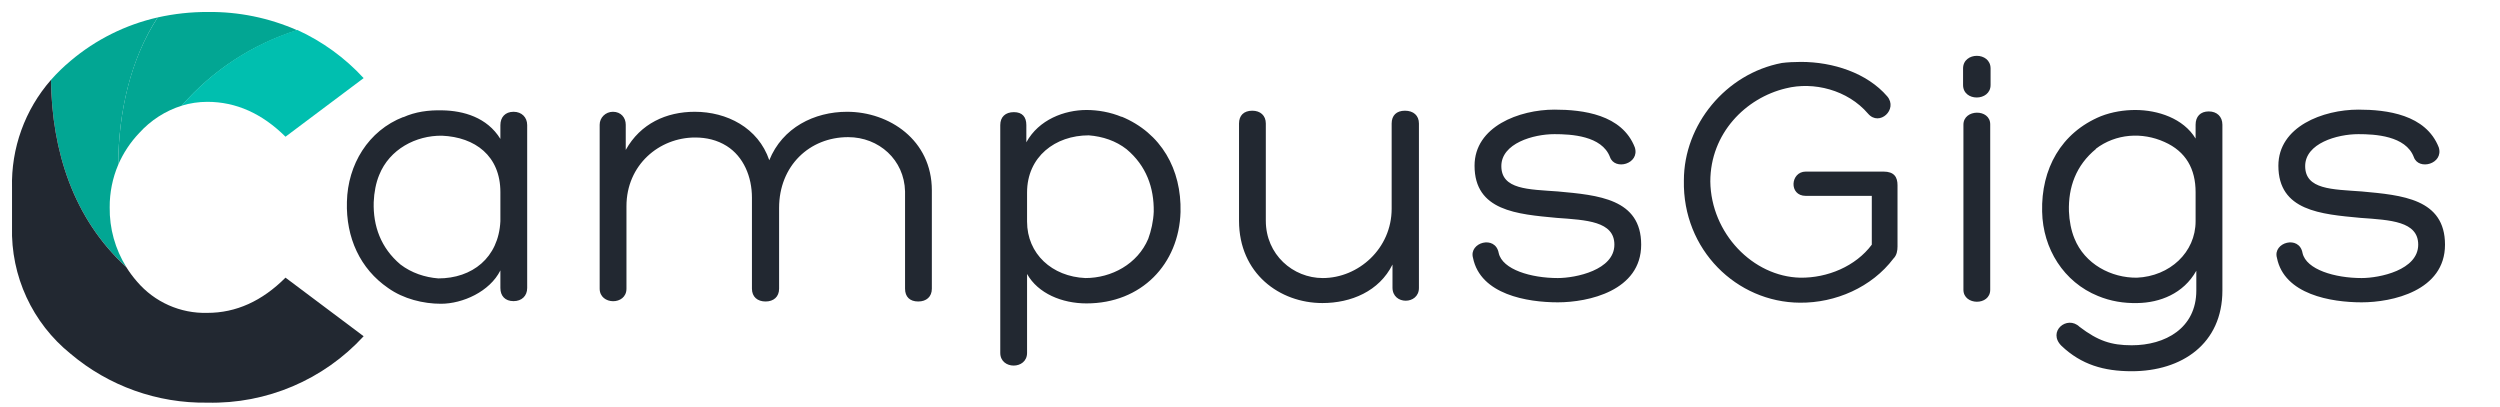
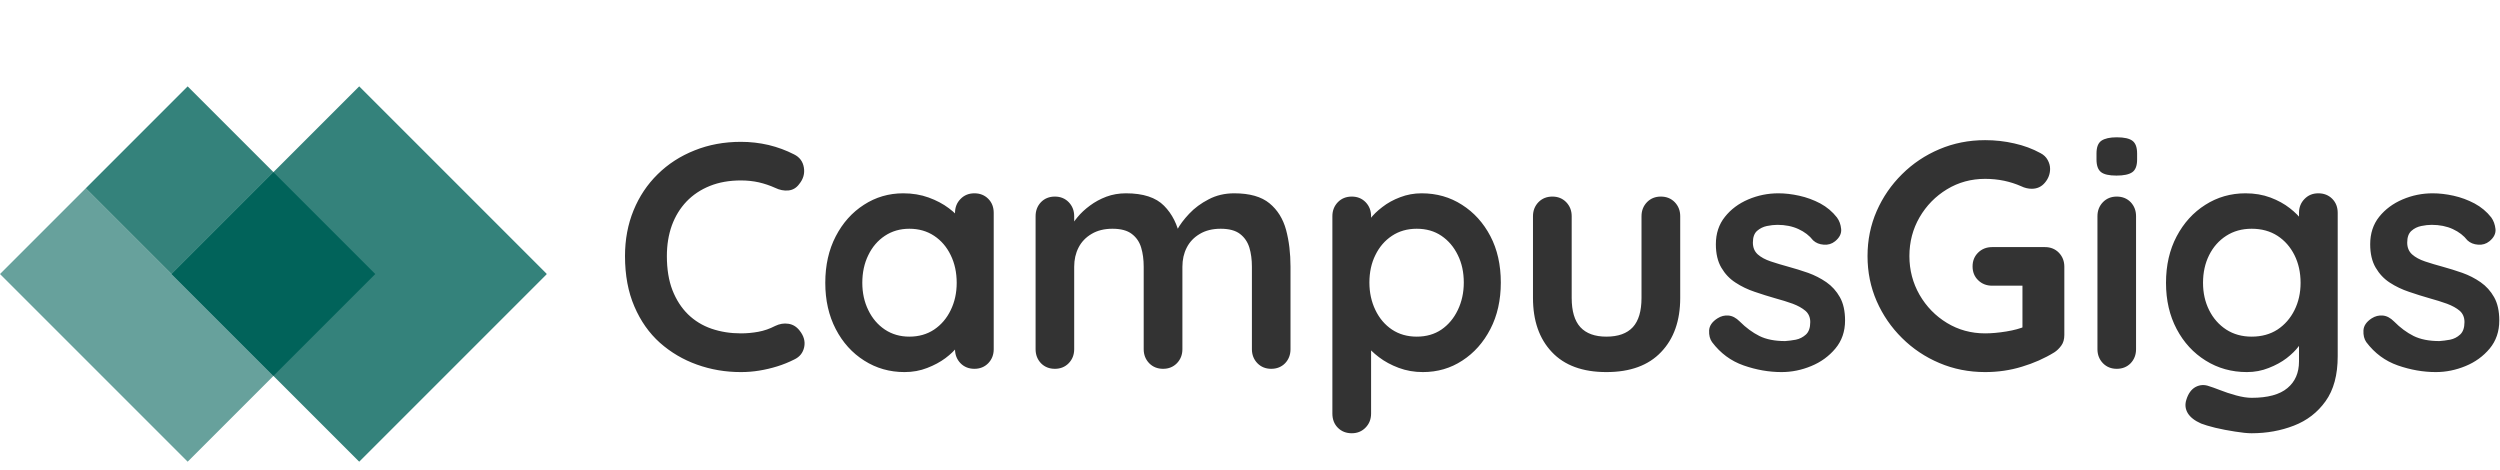
- <svg xmlns="http://www.w3.org/2000/svg" style="width: 209px;height: 34px;">
-   <g data-v-0dd9719b="" fill="#222831" transform="translate(1,1)">
-     <g class="iconsvg-imagesvg" transform="translate(0,0)">
+ <svg xmlns="http://www.w3.org/2000/svg" data-v-0dd9719b="" version="1.0" viewBox="0 0 640 60" height="50" width="266">
+   <g data-v-0dd9719b="" fill="#333" class="icon-text-wrapper icon-svg-group iconsvg" transform="translate(0,-50)">
+     <g class="iconsvg-imagesvg" transform="translate(0,40)">
      <g>
-         <rect fill="#222831" fill-opacity="0" stroke-width="2" x="0" y="0" width="29.4" height="32.667" class="image-rect" />
-         <svg x="0" y="0" width="29.4" height="32.667" filter="colorsb6916006736" class="image-svg-svg primary">
-           <svg viewBox="-0.009 -0.002 50.409 56.01">
-             <g>
-               <g data-name="Layer 1">
-                 <path d="M20.88.78c-3.92 6-5.62 13.57-5.66 21.12a15.49 15.49 0 0 1 3-4.54 13.82 13.82 0 0 1 6.11-3.93A36.52 36.52 0 0 1 40.88 2.62 30.87 30.87 0 0 0 28.06 0a32.42 32.42 0 0 0-7.18.78z" fill="#02A693" />
-                 <path d="M24.31 13.43a12.7 12.7 0 0 1 3.69-.55q6.16 0 11.2 5l11.2-8.4a29.65 29.65 0 0 0-9.53-6.91 36.52 36.52 0 0 0-16.56 10.86z" fill="#00BFAF" />
-                 <path d="M15.22 21.9C15.26 14.35 17 6.74 20.88.78A29.41 29.41 0 0 0 8.4 7a25.46 25.46 0 0 0-2.82 2.74c.13 10.2 3.22 19.91 10.8 26.82A15.76 15.76 0 0 1 14 28a15.38 15.38 0 0 1 1.22-6.1z" fill="#02A693" />
-                 <path d="M28 43.13a12.78 12.78 0 0 1-10.08-4.48 16.32 16.32 0 0 1-1.55-2.09C8.8 29.65 5.71 19.94 5.58 9.74A22.59 22.59 0 0 0 0 25.2v5.6A22.58 22.58 0 0 0 8.4 49 29.68 29.68 0 0 0 28 56a29.48 29.48 0 0 0 22.4-9.52l-11.2-8.4q-5.04 5.05-11.2 5.05z" fill="#222831" />
-               </g>
-             </g>
+         <svg x="0" y="0" width="140" height="100" filtersec="colorsb3262280271" class="image-svg-svg primary">
+           <svg viewBox="-0.002 0 145.702 100">
+             <path fill="#01635A" d="M45.695 50.003l27.146-27.146 27.146 27.146L72.84 77.148z" />
+             <path fill="#01635A" opacity=".6" d="M-.002 50.001L22.85 27.148l50 50L49.997 100z" />
+             <path fill="#01635A" fill-rule="evenodd" opacity=".8" d="M95.7 0L72.85 22.85 45.7 50l27.15 27.15L95.7 100l50-50-50-50z" />
+             <path fill="#01635A" opacity=".8" d="M22.85 27.152L49.994.006 72.85 22.86 45.703 50.006z" />
          </svg>
        </svg>
      </g>
    </g>
-     <g transform="translate(27.99765,3.667393)">
-       <g data-gra="path-name" class="tp-name iconsvg-namesvg">
-         <g transform="scale(1)">
+     <g transform="translate(160,55)">
+       <g data-gra="path-name" fill-rule="" class="tp-name iconsvg-namesvg">
+         <g transform="scale(2.7)">
          <g>
-             <path d="M5.83-15.25C2.88-14.11 1.17-11.26 1.1-8.16 1.01-5.15 2.21-2.55 4.54-0.95 5.83-0.03 7.49 0.37 8.96 0.37 10.77 0.37 13.04-0.64 13.93-2.42L13.93-0.95C13.93-0.28 14.33 0.15 15.03 0.15 15.71 0.15 16.17-0.28 16.17-0.95L16.17-14.57C16.17-15.22 15.71-15.68 15.03-15.68 14.33-15.68 13.93-15.22 13.93-14.57L13.93-13.41C12.82-15.22 10.83-15.77 9.08-15.8 7.92-15.83 6.81-15.68 5.8-15.22ZM8.74-1.75C7.61-1.84 6.5-2.21 5.58-2.91 3.93-4.3 3.28-6.14 3.34-8.13 3.37-8.93 3.53-9.76 3.8-10.4 4.66-12.55 6.87-13.71 9.05-13.68 11.81-13.56 13.93-12 13.93-8.96L13.93-6.53C13.78-3.47 11.57-1.75 8.74-1.75ZM47.76-0.89C47.76-0.21 48.16 0.18 48.86 0.18 49.54 0.18 50-0.21 50-0.89L50-9.11C50-13.32 46.44-15.68 42.91-15.68 40.18-15.68 37.51-14.36 36.41-11.63 35.48-14.36 32.85-15.68 30.18-15.68 27.81-15.68 25.64-14.7 24.41-12.49L24.41-14.6C24.41-15.19 24.01-15.68 23.34-15.68 22.72-15.68 22.23-15.19 22.23-14.6L22.23-0.89C22.23 0.49 24.47 0.52 24.47-0.89L24.47-7.79C24.47-11.23 27.2-13.53 30.21-13.53 31.16-13.53 32.05-13.32 32.85-12.82 34.26-11.93 34.96-10.25 34.96-8.5L34.96-0.89C34.96-0.21 35.42 0.18 36.1 0.18 36.77 0.18 37.23-0.21 37.23-0.89L37.23-7.64C37.23-11.17 39.78-13.56 43-13.56 45.58-13.56 47.7-11.66 47.76-9.02ZM70.79-7.3C70.88-10.86 69.19-13.9 65.85-15.28L65.88-15.25C64.93-15.65 63.88-15.83 62.93-15.83 61.09-15.83 58.94-15.03 57.9-13.13L57.9-14.57C57.9-15.25 57.56-15.65 56.86-15.65 56.15-15.65 55.72-15.25 55.72-14.57L55.72 4.48C55.72 5.89 57.96 5.89 57.96 4.48L57.96-2.12C58.88-0.49 60.88 0.34 62.93 0.34 67.53 0.34 70.66-2.95 70.79-7.3ZM63.12-13.71C64.28-13.62 65.39-13.25 66.28-12.55 67.93-11.17 68.58-9.33 68.55-7.33 68.52-6.53 68.33-5.71 68.09-5.06 67.2-2.95 65.02-1.78 62.84-1.78 60.05-1.9 57.96-3.8 57.96-6.5L57.96-8.93C57.96-11.93 60.32-13.71 63.12-13.71ZM77.92-14.7C77.92-15.37 77.46-15.77 76.79-15.77 76.08-15.77 75.68-15.37 75.68-14.7L75.68-6.57C75.68-2.15 79.09 0.31 82.65 0.31 85.04 0.31 87.4-0.67 88.51-2.91L88.51-0.98C88.51 0.49 90.72 0.46 90.72-0.95L90.72-14.7C90.72-15.37 90.26-15.77 89.55-15.77 88.84-15.77 88.44-15.37 88.44-14.7L88.44-7.58C88.44-4.23 85.65-1.78 82.68-1.78 80.19-1.78 77.92-3.74 77.92-6.57ZM95.24-3.47C95.86-0.4 99.78 0.25 102.33 0.25 104.88 0.25 109.3-0.71 109.3-4.57 109.3-8.41 105.71-8.71 102.33-9.02 99.88-9.2 97.61-9.17 97.61-11.14 97.61-13.04 100.28-13.81 102.05-13.81 103.44-13.81 106.01-13.68 106.69-11.9 107.09-10.74 109.2-11.32 108.77-12.7 107.7-15.46 104.42-15.86 102.05-15.86 99.11-15.86 95.37-14.45 95.37-11.17 95.37-7.39 98.93-7.12 102.24-6.81 104.72-6.63 107.06-6.53 107.06-4.57 107.06-2.45 103.83-1.78 102.33-1.78 100.09-1.78 97.7-2.49 97.39-3.87 97.11-5.4 94.88-4.76 95.24-3.47ZM130.73-4.42L130.73-9.54C130.73-10.22 130.45-10.68 129.56-10.68L123.06-10.68C121.77-10.68 121.62-8.65 123.06-8.65L128.58-8.65 128.58-4.57C127.23-2.76 124.87-1.78 122.6-1.81 118.64-1.9 115.14-5.52 115.08-9.85 115.08-13.87 118.03-16.84 121.4-17.64 123.7-18.22 126.56-17.52 128.27-15.52 129.22-14.42 130.79-15.89 129.87-16.97 128.18-18.93 125.33-19.85 122.66-19.85 122.11-19.85 121.52-19.82 121.06-19.76 116.37-18.87 112.87-14.6 112.87-9.94 112.75-4.14 117.29 0.25 122.57 0.28 125.54 0.31 128.58-1.01 130.39-3.41 130.67-3.68 130.73-4.08 130.73-4.42ZM136.24-0.8C136.24 0.52 138.48 0.55 138.48-0.8L138.48-14.63C138.48-15.95 136.24-15.92 136.24-14.6ZM138.51-19.3C138.51-20.71 136.21-20.71 136.21-19.3L136.21-17.92C136.21-16.51 138.51-16.54 138.51-17.92ZM153.04-13.16C154.85-12.36 155.65-10.89 155.65-8.96L155.65-6.53C155.65-3.93 153.5-1.93 150.74-1.81L150.77-1.81C148.59-1.78 146.38-2.95 145.52-5.09 145.25-5.74 145.09-6.57 145.06-7.36 145-9.36 145.64-11.2 147.33-12.58L147.3-12.58C148.99-13.87 151.2-13.99 153.04-13.16ZM157.89-14.6C157.89-15.28 157.43-15.71 156.75-15.71 156.05-15.71 155.65-15.28 155.65-14.6L155.65-13.44C154.63-15.13 152.49-15.83 150.61-15.83 149.69-15.83 148.68-15.68 147.73-15.31 144.39-13.93 142.73-10.89 142.82-7.33 142.88-4.23 144.63-1.44 147.49-0.28 148.53 0.15 149.63 0.34 150.8 0.31 152.64 0.28 154.63-0.46 155.71-2.39L155.71-0.74C155.71 2.42 153.1 3.84 150.31 3.84 148.59 3.84 147.49 3.47 145.95 2.3L145.95 2.3C144.91 1.29 143.22 2.7 144.45 3.9 146.1 5.46 147.98 6.01 150.31 6.01 154.51 6.01 157.89 3.71 157.89-0.74ZM162.45-3.47C163.06-0.4 166.99 0.25 169.53 0.25 172.08 0.25 176.5-0.71 176.5-4.57 176.5-8.41 172.91-8.71 169.53-9.02 167.08-9.2 164.81-9.17 164.81-11.14 164.81-13.04 167.48-13.81 169.26-13.81 170.64-13.81 173.21-13.68 173.89-11.9 174.29-10.74 176.4-11.32 175.98-12.7 174.9-15.46 171.62-15.86 169.26-15.86 166.31-15.86 162.57-14.45 162.57-11.17 162.57-7.39 166.13-7.12 169.44-6.81 171.93-6.63 174.26-6.53 174.26-4.57 174.26-2.45 171.04-1.78 169.53-1.78 167.29-1.78 164.9-2.49 164.59-3.87 164.32-5.4 162.08-4.76 162.45-3.47Z" transform="translate(-1.095284, 20.3575)" />
+             <path d="M17.25-20.33L17.25-20.33Q18.04-19.94 18.18-19.08 18.32-18.23 17.74-17.52L17.74-17.52Q17.34-16.97 16.71-16.91 16.09-16.85 15.45-17.16L15.45-17.16Q14.72-17.49 13.91-17.68 13.1-17.86 12.21-17.86L12.21-17.86Q10.56-17.86 9.27-17.34 7.97-16.82 7.05-15.86 6.14-14.9 5.66-13.59 5.19-12.27 5.19-10.69L5.19-10.69Q5.19-8.82 5.72-7.45 6.26-6.08 7.2-5.16 8.15-4.24 9.43-3.8 10.72-3.36 12.21-3.36L12.21-3.36Q13.04-3.36 13.86-3.51 14.68-3.66 15.45-4.06L15.45-4.06Q16.09-4.37 16.71-4.27 17.34-4.18 17.77-3.63L17.77-3.63Q18.38-2.87 18.21-2.06 18.04-1.25 17.28-0.89L17.28-0.89Q16.49-0.49 15.65-0.23 14.81 0.03 13.95 0.17 13.1 0.31 12.21 0.31L12.21 0.31Q10.01 0.31 8.04-0.4 6.08-1.1 4.53-2.47 2.99-3.85 2.11-5.91 1.22-7.97 1.22-10.69L1.22-10.69Q1.22-13.04 2.03-15.02 2.84-17 4.32-18.45 5.8-19.91 7.82-20.71 9.83-21.52 12.21-21.52L12.21-21.52Q13.55-21.52 14.84-21.22 16.12-20.91 17.25-20.33ZM34.35-16.64L34.35-16.64Q35.14-16.64 35.66-16.12 36.18-15.6 36.18-14.78L36.18-14.78 36.18-1.86Q36.18-1.07 35.66-0.53 35.14 0 34.35 0L34.35 0Q33.55 0 33.03-0.53 32.51-1.07 32.51-1.86L32.51-1.86 32.51-3.36 33.19-3.08Q33.19-2.69 32.76-2.12 32.33-1.56 31.6-1.01 30.86-0.46 29.87-0.08 28.88 0.31 27.72 0.31L27.72 0.31Q25.61 0.31 23.9-0.78 22.19-1.86 21.2-3.77 20.21-5.68 20.21-8.15L20.21-8.15Q20.21-10.65 21.2-12.56 22.19-14.47 23.87-15.55 25.55-16.64 27.6-16.64L27.6-16.64Q28.91-16.64 30.01-16.24 31.11-15.84 31.92-15.23 32.73-14.62 33.17-14 33.61-13.37 33.61-12.94L33.61-12.94 32.51-12.55 32.51-14.78Q32.51-15.57 33.03-16.1 33.55-16.64 34.35-16.64ZM28.18-3.05L28.18-3.05Q29.52-3.05 30.53-3.72 31.54-4.4 32.1-5.56 32.67-6.72 32.67-8.15L32.67-8.15Q32.67-9.62 32.1-10.78 31.54-11.94 30.53-12.61 29.52-13.28 28.18-13.28L28.18-13.28Q26.87-13.28 25.86-12.61 24.85-11.94 24.29-10.78 23.72-9.62 23.72-8.15L23.72-8.15Q23.72-6.72 24.29-5.56 24.85-4.4 25.86-3.72 26.87-3.05 28.18-3.05ZM48.72-16.64L48.72-16.64Q51.17-16.64 52.33-15.46 53.49-14.29 53.85-12.43L53.85-12.43 53.33-12.7 53.58-13.19Q53.95-13.89 54.71-14.7 55.47-15.51 56.56-16.07 57.64-16.64 58.98-16.64L58.98-16.64Q61.18-16.64 62.33-15.69 63.47-14.75 63.9-13.17 64.32-11.6 64.32-9.68L64.32-9.68 64.32-1.86Q64.32-1.07 63.81-0.53 63.29 0 62.49 0L62.49 0Q61.7 0 61.18-0.53 60.66-1.07 60.66-1.86L60.66-1.86 60.66-9.68Q60.66-10.69 60.42-11.49 60.17-12.3 59.53-12.79 58.89-13.28 57.7-13.28L57.7-13.28Q56.54-13.28 55.72-12.79 54.89-12.3 54.48-11.49 54.07-10.69 54.07-9.68L54.07-9.68 54.07-1.86Q54.07-1.07 53.55-0.53 53.03 0 52.24 0L52.24 0Q51.44 0 50.92-0.53 50.4-1.07 50.4-1.86L50.4-1.86 50.4-9.68Q50.4-10.69 50.16-11.49 49.92-12.3 49.27-12.79 48.63-13.28 47.44-13.28L47.44-13.28Q46.28-13.28 45.46-12.79 44.63-12.3 44.22-11.49 43.81-10.69 43.81-9.68L43.81-9.68 43.81-1.86Q43.81-1.07 43.29-0.53 42.77 0 41.98 0L41.98 0Q41.18 0 40.66-0.53 40.15-1.07 40.15-1.86L40.15-1.86 40.15-14.47Q40.15-15.26 40.66-15.8 41.18-16.33 41.98-16.33L41.98-16.33Q42.77-16.33 43.29-15.8 43.81-15.26 43.81-14.47L43.81-14.47 43.81-13.16 43.35-13.25Q43.63-13.77 44.11-14.36 44.6-14.96 45.31-15.48 46.01-16 46.86-16.32 47.72-16.64 48.72-16.64ZM76.75-16.64L76.75-16.64Q78.89-16.64 80.58-15.55 82.28-14.47 83.27-12.58 84.26-10.69 84.26-8.18L84.26-8.18Q84.26-5.68 83.27-3.77 82.28-1.86 80.61-0.78 78.95 0.31 76.87 0.31L76.87 0.31Q75.65 0.31 74.58-0.09 73.51-0.49 72.71-1.1 71.9-1.71 71.45-2.34 71.01-2.96 71.01-3.39L71.01-3.39 71.96-3.79 71.96 4.24Q71.96 5.04 71.44 5.57 70.92 6.11 70.13 6.11L70.13 6.11Q69.33 6.11 68.81 5.59 68.29 5.07 68.29 4.24L68.29 4.24 68.29-14.47Q68.29-15.26 68.81-15.8 69.33-16.33 70.13-16.33L70.13-16.33Q70.92-16.33 71.44-15.8 71.96-15.26 71.96-14.47L71.96-14.47 71.96-12.97 71.44-13.25Q71.44-13.65 71.87-14.21 72.29-14.78 73.03-15.34 73.76-15.91 74.72-16.27 75.68-16.64 76.75-16.64ZM76.29-13.28L76.29-13.28Q74.95-13.28 73.94-12.61 72.93-11.94 72.37-10.79 71.8-9.65 71.8-8.18L71.8-8.18Q71.8-6.75 72.37-5.57 72.93-4.4 73.94-3.72 74.95-3.05 76.29-3.05L76.29-3.05Q77.64-3.05 78.63-3.72 79.62-4.4 80.18-5.57 80.75-6.75 80.75-8.18L80.75-8.18Q80.75-9.65 80.18-10.79 79.62-11.94 78.63-12.61 77.64-13.28 76.29-13.28ZM99.43-16.33L99.43-16.33Q100.23-16.33 100.75-15.8 101.27-15.26 101.27-14.47L101.27-14.47 101.27-6.72Q101.27-3.48 99.46-1.59 97.66 0.31 94.27 0.31L94.27 0.31Q90.89 0.31 89.1-1.59 87.31-3.48 87.31-6.72L87.31-6.72 87.31-14.47Q87.31-15.26 87.83-15.8 88.35-16.33 89.15-16.33L89.15-16.33Q89.94-16.33 90.46-15.8 90.98-15.26 90.98-14.47L90.98-14.47 90.98-6.72Q90.98-4.85 91.8-3.95 92.63-3.05 94.27-3.05L94.27-3.05Q95.95-3.05 96.78-3.95 97.6-4.85 97.6-6.72L97.6-6.72 97.6-14.47Q97.6-15.26 98.12-15.8 98.64-16.33 99.43-16.33ZM104.29-2.53L104.29-2.53Q103.98-2.96 104.01-3.63 104.04-4.3 104.81-4.79L104.81-4.79Q105.3-5.1 105.84-5.05 106.39-5.01 106.91-4.49L106.91-4.49Q107.8-3.6 108.78-3.11 109.75-2.63 111.22-2.63L111.22-2.63Q111.68-2.66 112.23-2.76 112.77-2.87 113.19-3.25 113.6-3.63 113.6-4.43L113.6-4.43Q113.6-5.1 113.14-5.5 112.68-5.89 111.94-6.17 111.19-6.44 110.27-6.69L110.27-6.69Q109.32-6.96 108.33-7.3 107.34-7.63 106.52-8.17 105.69-8.7 105.17-9.59 104.65-10.47 104.65-11.81L104.65-11.81Q104.65-13.34 105.51-14.41 106.36-15.48 107.72-16.06 109.08-16.64 110.58-16.64L110.58-16.64Q111.52-16.64 112.56-16.41 113.6-16.18 114.55-15.68 115.49-15.17 116.13-14.35L116.13-14.35Q116.47-13.89 116.53-13.25 116.59-12.61 115.95-12.09L115.95-12.09Q115.49-11.72 114.88-11.77 114.27-11.81 113.87-12.18L113.87-12.18Q113.35-12.85 112.48-13.25 111.61-13.65 110.49-13.65L110.49-13.65Q110.03-13.65 109.49-13.54 108.96-13.43 108.56-13.08 108.16-12.73 108.16-11.97L108.16-11.97Q108.16-11.27 108.62-10.85 109.08-10.44 109.86-10.18 110.64-9.92 111.52-9.68L111.52-9.68Q112.44-9.43 113.39-9.1 114.33-8.76 115.13-8.21 115.92-7.66 116.41-6.79 116.9-5.92 116.9-4.58L116.9-4.58Q116.9-3.02 115.98-1.92 115.06-0.82 113.69-0.26 112.32 0.31 110.88 0.31L110.88 0.31Q109.08 0.31 107.28-0.32 105.48-0.95 104.29-2.53ZM130.18 0.31L130.18 0.31Q127.86 0.31 125.84-0.55 123.83-1.4 122.3-2.92 120.77-4.43 119.9-6.41 119.03-8.4 119.03-10.69L119.03-10.69Q119.03-12.97 119.9-14.96 120.77-16.94 122.3-18.45 123.83-19.97 125.84-20.82 127.86-21.68 130.18-21.68L130.18-21.68Q131.61-21.68 132.95-21.37 134.3-21.07 135.43-20.45L135.43-20.45Q135.89-20.21 136.11-19.8 136.34-19.39 136.34-18.96L136.34-18.96Q136.34-18.23 135.85-17.65 135.37-17.07 134.6-17.07L134.6-17.07Q134.36-17.07 134.1-17.13 133.84-17.19 133.6-17.31L133.6-17.31Q132.83-17.65 131.98-17.83 131.12-18.01 130.18-18.01L130.18-18.01Q128.19-18.01 126.56-17.02 124.93-16.03 123.96-14.36 123-12.7 123-10.69L123-10.69Q123-8.7 123.96-7.02 124.93-5.34 126.56-4.35 128.19-3.36 130.18-3.36L130.18-3.36Q131.09-3.36 132.19-3.54 133.29-3.72 133.99-4.03L133.99-4.03 133.72-3.11 133.72-8.33 134.24-7.88 130.85-7.88Q130.05-7.88 129.52-8.4 128.99-8.91 128.99-9.71L128.99-9.71Q128.99-10.5 129.52-11.02 130.05-11.54 130.85-11.54L130.85-11.54 135.85-11.54Q136.65-11.54 137.17-11.01 137.69-10.47 137.69-9.68L137.69-9.68 137.69-3.21Q137.69-2.59 137.4-2.2 137.11-1.8 136.74-1.56L136.74-1.56Q135.34-0.7 133.67-0.2 132.01 0.31 130.18 0.31ZM144.49-14.47L144.49-1.86Q144.49-1.07 143.98-0.53 143.46 0 142.66 0L142.66 0Q141.87 0 141.35-0.53 140.83-1.07 140.83-1.86L140.83-1.86 140.83-14.47Q140.83-15.26 141.35-15.8 141.87-16.33 142.66-16.33L142.66-16.33Q143.46-16.33 143.98-15.8 144.49-15.26 144.49-14.47L144.49-14.47ZM142.63-18.32L142.63-18.32Q141.59-18.32 141.17-18.65 140.74-18.99 140.74-19.84L140.74-19.84 140.74-20.42Q140.74-21.31 141.21-21.63 141.69-21.95 142.66-21.95L142.66-21.95Q143.73-21.95 144.16-21.61 144.59-21.28 144.59-20.42L144.59-20.42 144.59-19.84Q144.59-18.96 144.13-18.64 143.67-18.32 142.63-18.32ZM154.87-16.64L154.87-16.64Q156.16-16.64 157.23-16.24 158.29-15.84 159.07-15.23 159.85-14.62 160.29-14 160.74-13.37 160.74-12.94L160.74-12.94 159.94-12.55 159.94-14.78Q159.94-15.57 160.46-16.1 160.98-16.64 161.77-16.64L161.77-16.64Q162.57-16.64 163.09-16.12 163.61-15.6 163.61-14.78L163.61-14.78 163.61-1.19Q163.61 1.47 162.46 3.07 161.32 4.67 159.45 5.39 157.59 6.11 155.45 6.11L155.45 6.11Q154.84 6.11 153.87 5.95 152.89 5.8 152 5.59 151.12 5.37 150.66 5.19L150.66 5.19Q149.75 4.79 149.39 4.2 149.04 3.6 149.26 2.93L149.26 2.93Q149.53 2.05 150.14 1.72 150.75 1.4 151.42 1.65L151.42 1.65Q151.73 1.74 152.43 2.01 153.13 2.29 153.97 2.52 154.81 2.75 155.45 2.75L155.45 2.75Q157.74 2.75 158.84 1.83 159.94 0.92 159.94-0.7L159.94-0.7 159.94-3.36 160.31-3.08Q160.31-2.69 159.9-2.12 159.48-1.56 158.77-1.01 158.05-0.46 157.07-0.08 156.1 0.31 155 0.31L155 0.31Q152.83 0.31 151.09-0.78 149.35-1.86 148.34-3.77 147.33-5.68 147.33-8.15L147.33-8.15Q147.33-10.65 148.34-12.56 149.35-14.47 151.06-15.55 152.77-16.64 154.87-16.64ZM155.45-13.28L155.45-13.28Q154.08-13.28 153.04-12.61 152-11.94 151.42-10.78 150.84-9.62 150.84-8.15L150.84-8.15Q150.84-6.72 151.42-5.56 152-4.4 153.04-3.72 154.08-3.05 155.45-3.05L155.45-3.05Q156.86-3.05 157.9-3.72 158.93-4.4 159.51-5.56 160.09-6.72 160.09-8.15L160.09-8.15Q160.09-9.62 159.51-10.78 158.93-11.94 157.9-12.61 156.86-13.28 155.45-13.28ZM166.32-2.53L166.32-2.53Q166.02-2.96 166.05-3.63 166.08-4.3 166.84-4.79L166.84-4.79Q167.33-5.1 167.88-5.05 168.43-5.01 168.95-4.49L168.95-4.49Q169.83-3.6 170.81-3.11 171.79-2.63 173.25-2.63L173.25-2.63Q173.71-2.66 174.26-2.76 174.81-2.87 175.22-3.25 175.63-3.63 175.63-4.43L175.63-4.43Q175.63-5.1 175.18-5.5 174.72-5.89 173.97-6.17 173.22-6.44 172.31-6.69L172.31-6.69Q171.36-6.96 170.37-7.3 169.38-7.63 168.55-8.17 167.73-8.7 167.21-9.59 166.69-10.47 166.69-11.81L166.69-11.81Q166.69-13.34 167.54-14.41 168.4-15.48 169.76-16.06 171.12-16.64 172.61-16.64L172.61-16.64Q173.56-16.64 174.6-16.41 175.63-16.18 176.58-15.68 177.53-15.17 178.17-14.35L178.17-14.35Q178.5-13.89 178.57-13.25 178.63-12.61 177.99-12.09L177.99-12.09Q177.53-11.72 176.92-11.77 176.31-11.81 175.91-12.18L175.91-12.18Q175.39-12.85 174.52-13.25 173.65-13.65 172.52-13.65L172.52-13.65Q172.06-13.65 171.53-13.54 170.99-13.43 170.6-13.08 170.2-12.73 170.2-11.97L170.2-11.97Q170.2-11.27 170.66-10.85 171.12-10.44 171.89-10.18 172.67-9.92 173.56-9.68L173.56-9.68Q174.47-9.43 175.42-9.1 176.37-8.76 177.16-8.21 177.95-7.66 178.44-6.79 178.93-5.92 178.93-4.58L178.93-4.58Q178.93-3.02 178.02-1.92 177.1-0.82 175.73-0.26 174.35 0.31 172.92 0.31L172.92 0.31Q171.12 0.31 169.31-0.32 167.51-0.95 166.32-2.53Z" transform="translate(-1.22, 21.95)" />
          </g>
        </g>
      </g>
    </g>
  </g>
</svg>
